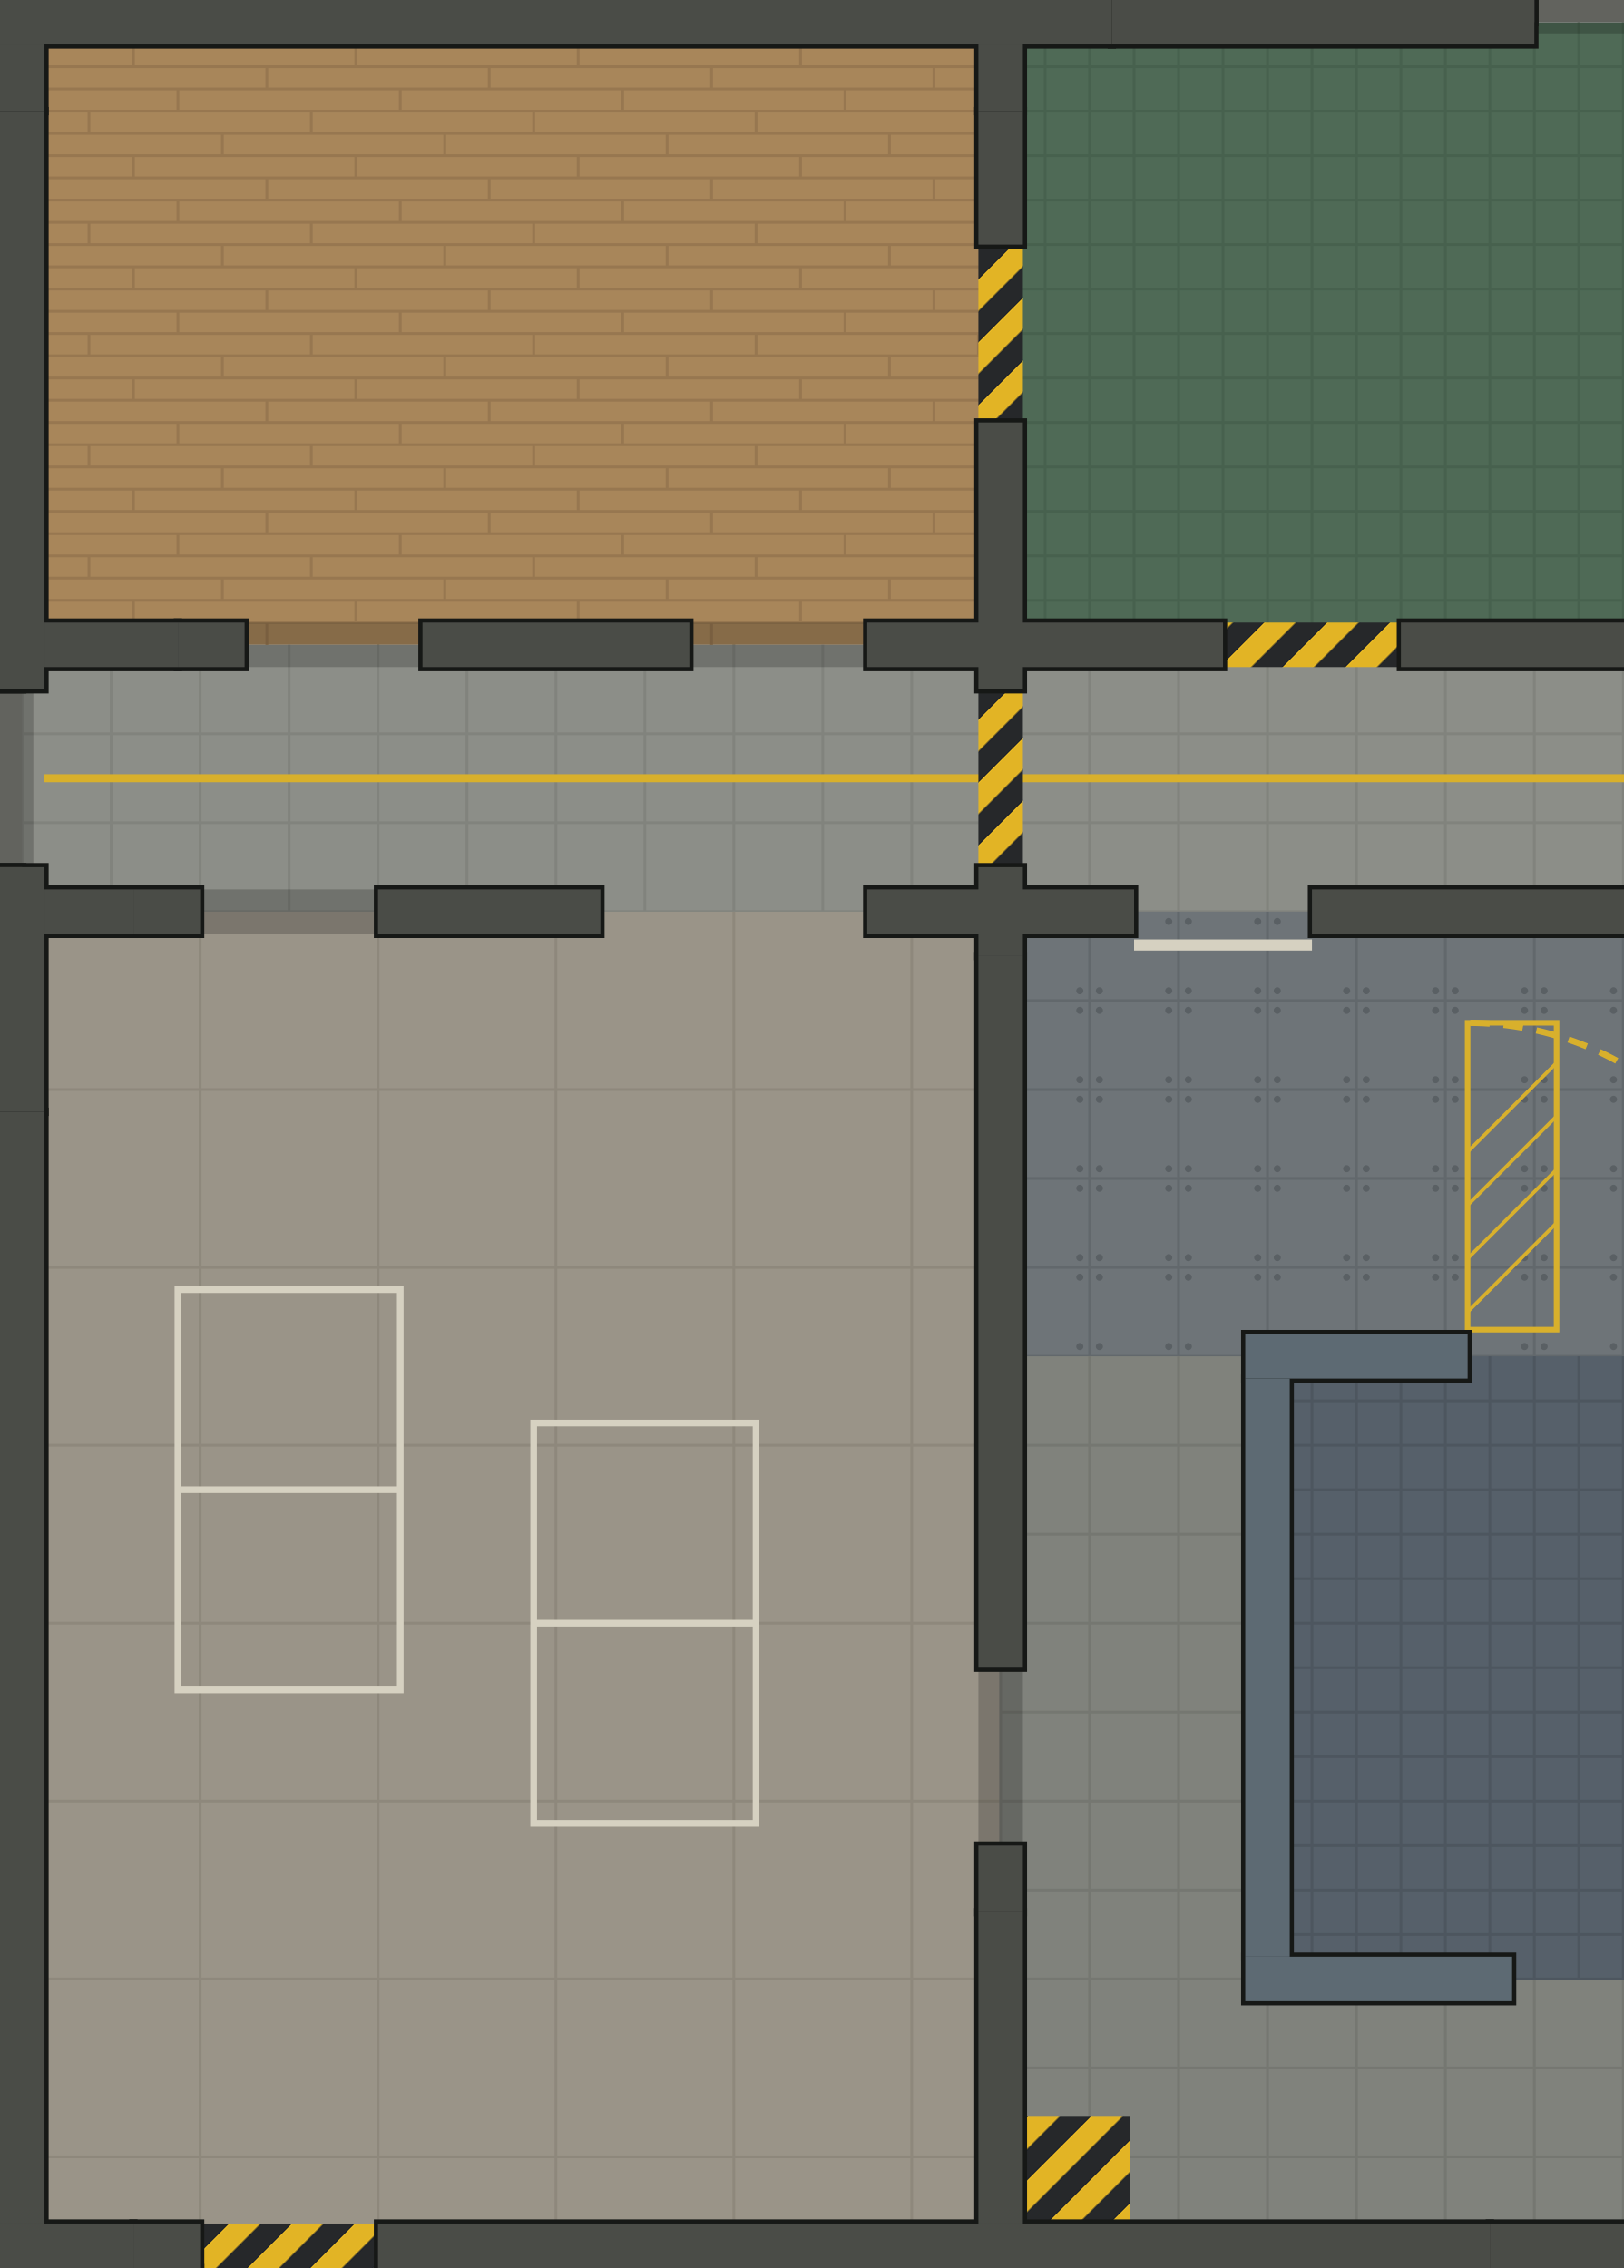
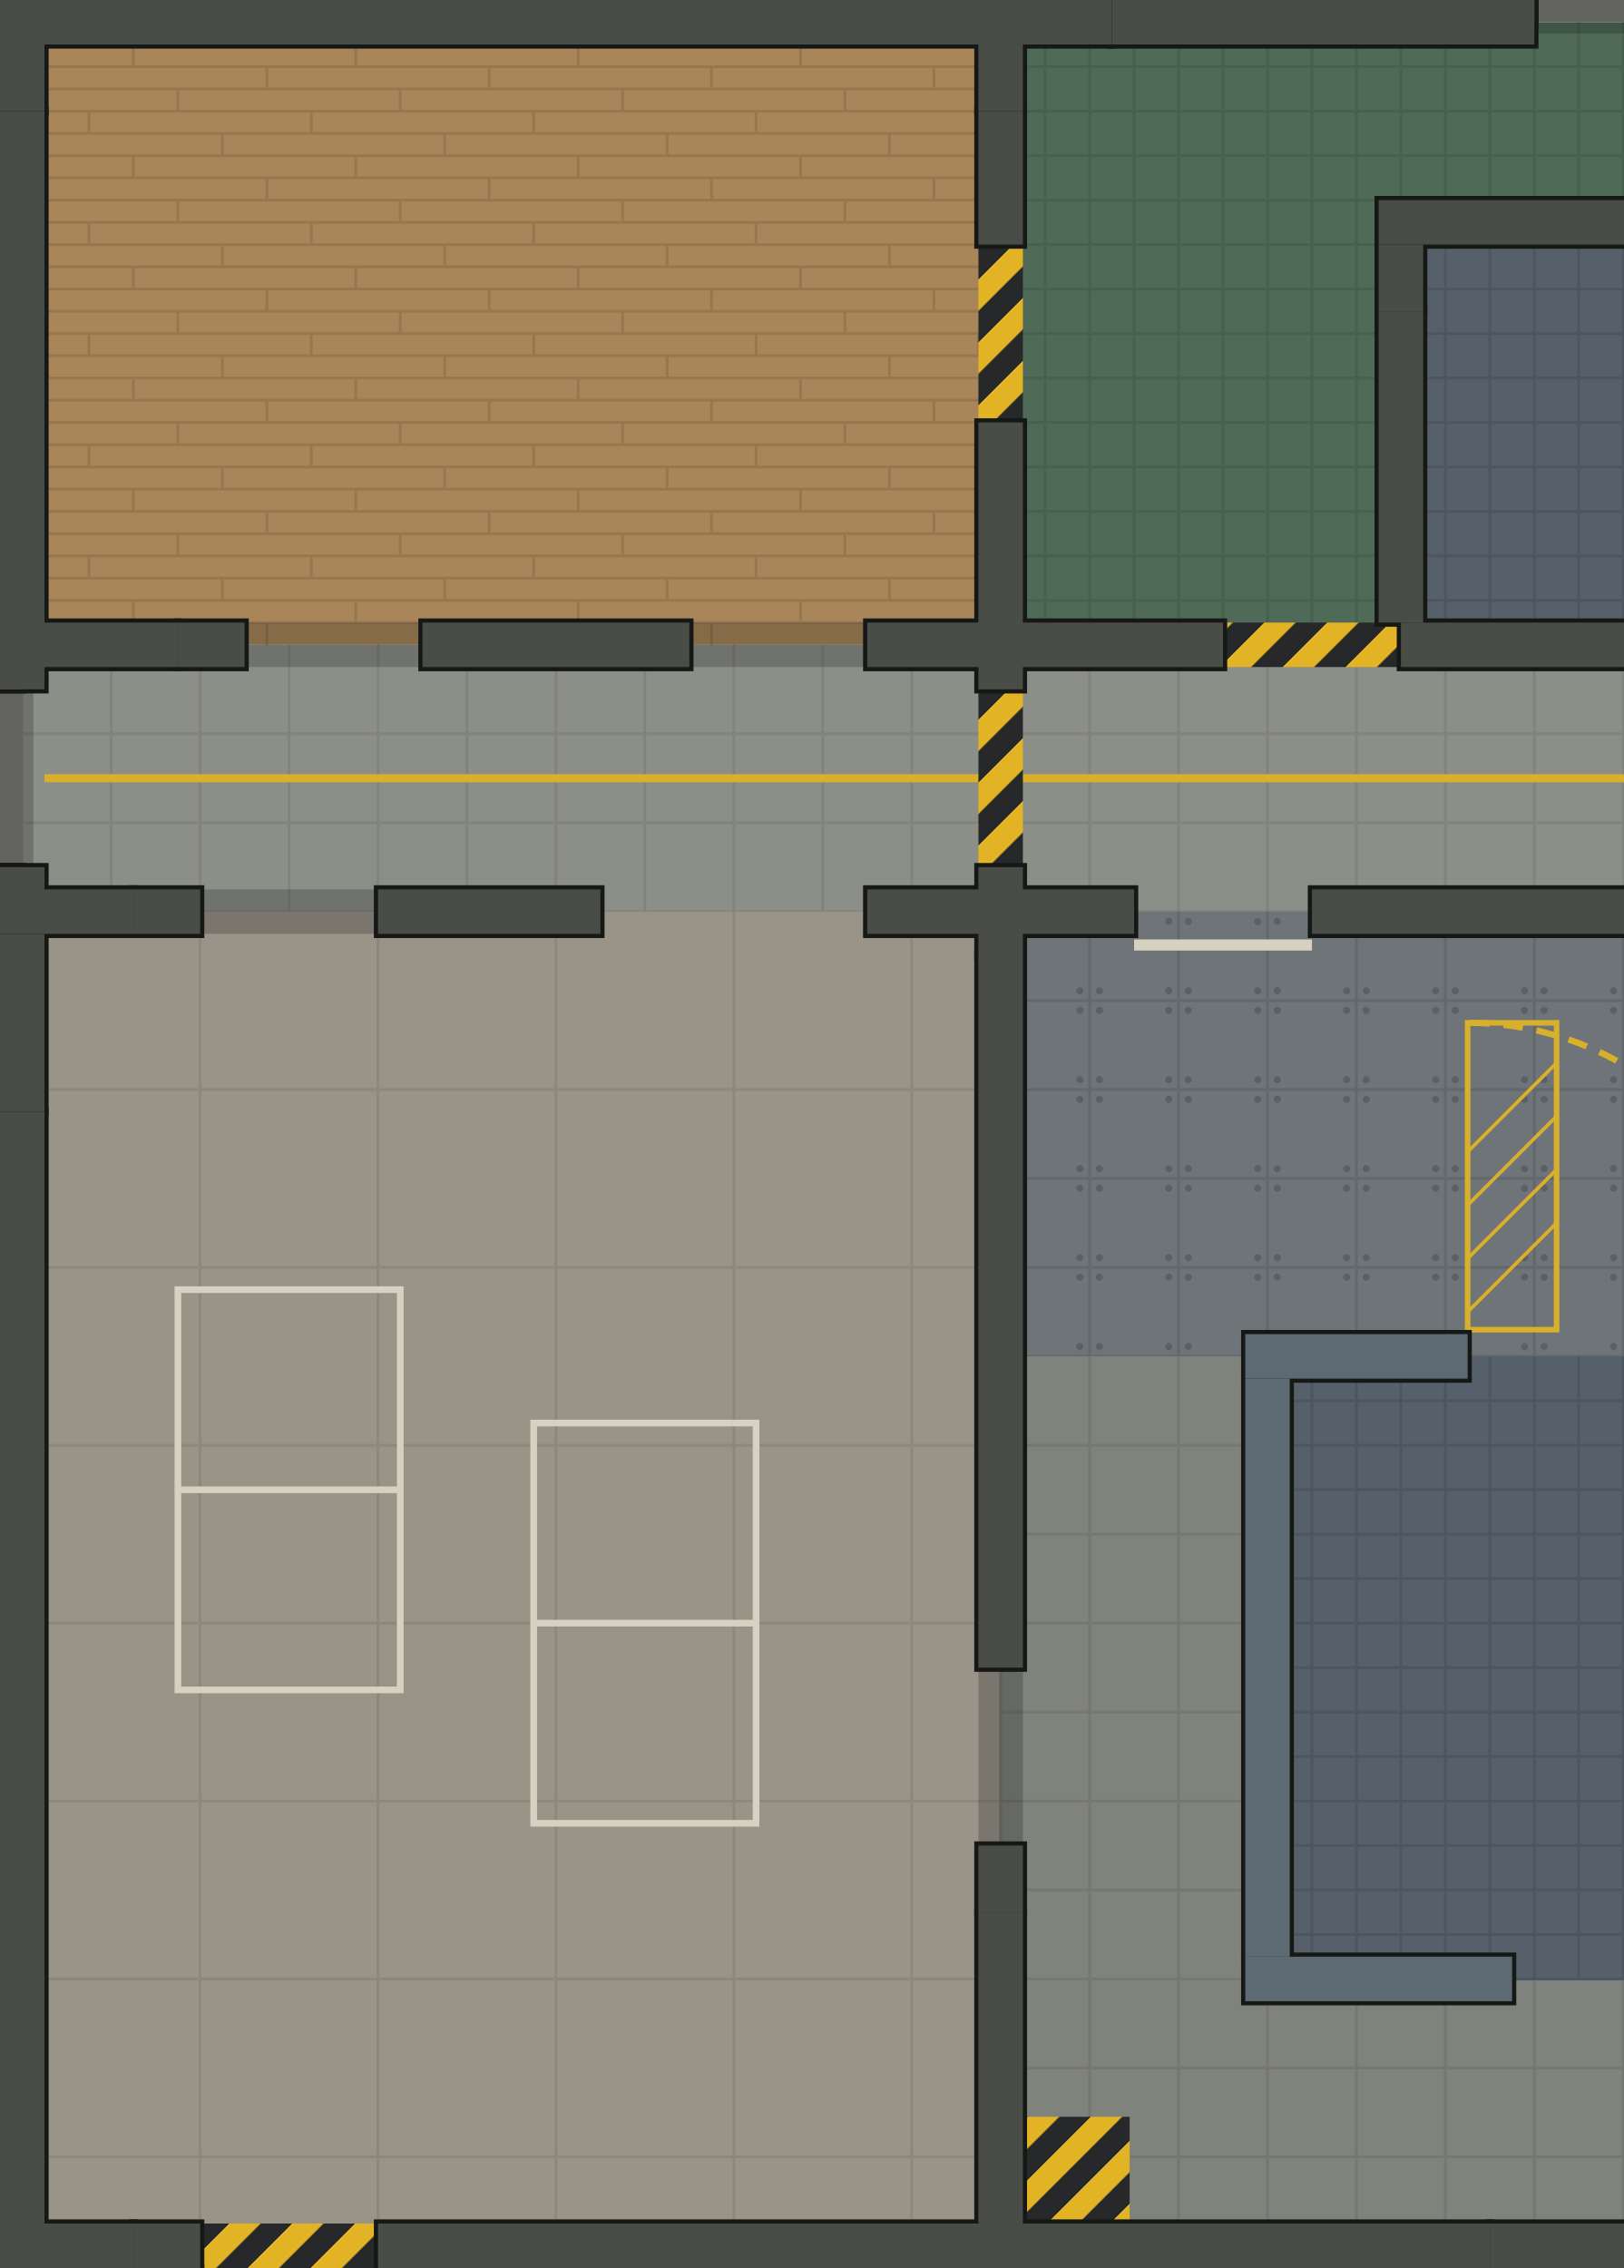
<svg xmlns="http://www.w3.org/2000/svg" width="1168" height="1632" viewBox="0 0 1168 1632">
  <rect x="128" y="1616" width="160" height="512" fill="#6c6a62" />
  <path d="M144 1616V2128M208 1616V2128M272 1616V2128M128 2128H288M128 2064H288M128 2000H288M128 1936H288M128 1872H288M128 1808H288M128 1744H288M128 1680H288" stroke="#625f58" stroke-width="2" fill="none" />
  <rect x="16" y="16" width="704" height="448" fill="#a8865a" />
  <path d="M16 16V464M144 16V464M272 16V464M400 16V464M528 16V464M656 16V464M16 400H720M16 272H720M16 144H720" stroke="#a8865a" stroke-width="2" fill="none" />
  <rect x="16" y="464" width="2304" height="192" fill="#8c8e88" />
  <path d="M16 464V656M80 464V656M144 464V656M208 464V656M272 464V656M336 464V656M400 464V656M464 464V656M528 464V656M592 464V656M656 464V656M720 464V656M784 464V656M848 464V656M912 464V656M976 464V656M1040 464V656M1104 464V656M1168 464V656M1232 464V656M1296 464V656M1360 464V656M1424 464V656M1488 464V656M1552 464V656M1616 464V656M1680 464V656M1744 464V656M1808 464V656M1872 464V656M1936 464V656M2000 464V656M2064 464V656M2128 464V656M2192 464V656M2256 464V656M16 656H2320M16 592H2320M16 528H2320" stroke="#81837d" stroke-width="2" fill="none" />
  <rect x="16" y="656" width="704" height="960" fill="#9a9488" />
  <path d="M16 656V1616M144 656V1616M272 656V1616M400 656V1616M528 656V1616M656 656V1616M16 1552H720M16 1424H720M16 1296H720M16 1168H720M16 1040H720M16 912H720M16 784H720" stroke="#8e887c" stroke-width="2" fill="none" />
  <rect x="720" y="656" width="896" height="320" fill="#6e7478" />
  <path d="M720 656V976M784 656V976M848 656V976M912 656V976M976 656V976M1040 656V976M1104 656V976M1168 656V976M1232 656V976M1296 656V976M1360 656V976M1424 656V976M1488 656V976M1552 656V976M720 976H1616M720 912H1616M720 848H1616M720 784H1616M720 720H1616" stroke="#62686c" stroke-width="2" fill="none" />
  <rect x="720" y="976" width="192" height="640" fill="#80827c" />
  <path d="M720 976V1616M784 976V1616M848 976V1616M720 1616H912M720 1552H912M720 1488H912M720 1424H912M720 1360H912M720 1296H912M720 1232H912M720 1168H912M720 1104H912M720 1040H912" stroke="#757771" stroke-width="2" fill="none" />
  <rect x="912" y="1424" width="512" height="192" fill="#80827c" />
  <path d="M912 1424V1616M976 1424V1616M1040 1424V1616M1104 1424V1616M1168 1424V1616M1232 1424V1616M1296 1424V1616M1360 1424V1616M912 1616H1424M912 1552H1424M912 1488H1424" stroke="#757771" stroke-width="2" fill="none" />
  <rect x="720" y="16" width="896" height="448" fill="#4f6a56" />
  <path d="M720 16V464M752 16V464M784 16V464M816 16V464M848 16V464M880 16V464M912 16V464M944 16V464M976 16V464M1008 16V464M1040 16V464M1072 16V464M1104 16V464M1136 16V464M1168 16V464M1200 16V464M1232 16V464M1264 16V464M1296 16V464M1328 16V464M1360 16V464M1392 16V464M1424 16V464M1456 16V464M1488 16V464M1520 16V464M1552 16V464M1584 16V464M720 464H1616M720 432H1616M720 400H1616M720 368H1616M720 336H1616M720 304H1616M720 272H1616M720 240H1616M720 208H1616M720 176H1616M720 144H1616M720 112H1616M720 80H1616M720 48H1616" stroke="#47614e" stroke-width="2" fill="none" />
+   <rect x="1008" y="160" width="320" height="304" fill="#56606a" />
+   <path d="M1008 160V464M1040 160V464M1072 160V464M1104 160V464M1136 160V464M1168 160V464M1200 160V464M1232 160V464M1264 160V464M1296 160V464M1008 464H1328M1008 432H1328M1008 400H1328M1008 368H1328M1008 336H1328M1008 304H1328M1008 272H1328M1008 240H1328M1008 208H1328M1008 176H1328" stroke="#4d565f" stroke-width="2" fill="none" />
  <rect x="912" y="976" width="512" height="448" fill="#56606a" />
  <path d="M912 976V1424M944 976V1424M976 976V1424M1008 976V1424M1040 976V1424M1072 976V1424M1104 976V1424M1136 976V1424M1168 976V1424M1200 976V1424M1232 976V1424M1264 976V1424M1296 976V1424M1328 976V1424M1360 976V1424M1392 976V1424M912 1424H1424M912 1392H1424M912 1360H1424M912 1328H1424M912 1296H1424M912 1264H1424M912 1232H1424M912 1200H1424M912 1168H1424M912 1136H1424M912 1104H1424M912 1072H1424M912 1040H1424M912 1008H1424" stroke="#4d565f" stroke-width="2" fill="none" />
  <path d="M32 464L32 448M192 464L192 448M352 464L352 448M512 464L512 448M672 464L672 448M16 448L720 448M96 448L96 432M256 448L256 432M416 448L416 432M576 448L576 432M16 432L720 432M160 432L160 416M320 432L320 416M480 432L480 416M640 432L640 416M16 416L720 416M64 416L64 400M224 416L224 400M384 416L384 400M544 416L544 400M704 416L704 400M16 400L720 400M128 400L128 384M288 400L288 384M448 400L448 384M608 400L608 384M16 384L720 384M32 384L32 368M192 384L192 368M352 384L352 368M512 384L512 368M672 384L672 368M16 368L720 368M96 368L96 352M256 368L256 352M416 368L416 352M576 368L576 352M16 352L720 352M160 352L160 336M320 352L320 336M480 352L480 336M640 352L640 336M16 336L720 336M64 336L64 320M224 336L224 320M384 336L384 320M544 336L544 320M704 336L704 320M16 320L720 320M128 320L128 304M288 320L288 304M448 320L448 304M608 320L608 304M16 304L720 304M32 304L32 288M192 304L192 288M352 304L352 288M512 304L512 288M672 304L672 288M16 288L720 288M96 288L96 272M256 288L256 272M416 288L416 272M576 288L576 272M16 272L720 272M160 272L160 256M320 272L320 256M480 272L480 256M640 272L640 256M16 256L720 256M64 256L64 240M224 256L224 240M384 256L384 240M544 256L544 240M704 256L704 240M16 240L720 240M128 240L128 224M288 240L288 224M448 240L448 224M608 240L608 224M16 224L720 224M32 224L32 208M192 224L192 208M352 224L352 208M512 224L512 208M672 224L672 208M16 208L720 208M96 208L96 192M256 208L256 192M416 208L416 192M576 208L576 192M16 192L720 192M160 192L160 176M320 192L320 176M480 192L480 176M640 192L640 176M16 176L720 176M64 176L64 160M224 176L224 160M384 176L384 160M544 176L544 160M704 176L704 160M16 160L720 160M128 160L128 144M288 160L288 144M448 160L448 144M608 160L608 144M16 144L720 144M32 144L32 128M192 144L192 128M352 144L352 128M512 144L512 128M672 144L672 128M16 128L720 128M96 128L96 112M256 128L256 112M416 128L416 112M576 128L576 112M16 112L720 112M160 112L160 96M320 112L320 96M480 112L480 96M640 112L640 96M16 96L720 96M64 96L64 80M224 96L224 80M384 96L384 80M544 96L544 80M704 96L704 80M16 80L720 80M128 80L128 64M288 80L288 64M448 80L448 64M608 80L608 64M16 64L720 64M32 64L32 48M192 64L192 48M352 64L352 48M512 64L512 48M672 64L672 48M16 48L720 48M96 48L96 32M256 48L256 32M416 48L416 32M576 48L576 32M16 32L720 32M160 32L160 16M320 32L320 16M480 32L480 16M640 32L640 16" fill="none" stroke="#977750" stroke-width="2" />
  <path d="M32 560L2304 560" fill="none" stroke="#d8b02c" stroke-width="5.76" />
  <path d="M128 1216L288 1216M288 1216L288 928M288 928L128 928M128 928L128 1216M128 1072L288 1072" fill="none" stroke="#d6d1c1" stroke-width="4.8" stroke-linecap="square" />
  <path d="M384 1312L544 1312M544 1312L544 1024M544 1024L384 1024M384 1024L384 1312M384 1168L544 1168" fill="none" stroke="#d6d1c1" stroke-width="4.8" stroke-linecap="square" />
  <circle cx="727.04" cy="968.96" r="2.56" fill="#5a6064" />
  <circle cx="776.96" cy="968.96" r="2.56" fill="#5a6064" />
  <circle cx="727.04" cy="919.04" r="2.56" fill="#5a6064" />
  <circle cx="776.96" cy="919.04" r="2.56" fill="#5a6064" />
  <circle cx="727.04" cy="904.96" r="2.56" fill="#5a6064" />
  <circle cx="776.96" cy="904.96" r="2.56" fill="#5a6064" />
  <circle cx="727.04" cy="855.04" r="2.56" fill="#5a6064" />
  <circle cx="776.96" cy="855.04" r="2.56" fill="#5a6064" />
  <circle cx="727.04" cy="840.96" r="2.56" fill="#5a6064" />
  <circle cx="776.96" cy="840.96" r="2.56" fill="#5a6064" />
  <circle cx="727.04" cy="791.04" r="2.56" fill="#5a6064" />
  <circle cx="776.96" cy="791.04" r="2.56" fill="#5a6064" />
  <circle cx="727.04" cy="776.96" r="2.56" fill="#5a6064" />
  <circle cx="776.96" cy="776.96" r="2.56" fill="#5a6064" />
  <circle cx="727.04" cy="727.04" r="2.56" fill="#5a6064" />
  <circle cx="776.96" cy="727.04" r="2.56" fill="#5a6064" />
  <circle cx="727.04" cy="712.96" r="2.56" fill="#5a6064" />
  <circle cx="776.96" cy="712.96" r="2.56" fill="#5a6064" />
  <circle cx="727.04" cy="663.04" r="2.56" fill="#5a6064" />
  <circle cx="776.96" cy="663.04" r="2.56" fill="#5a6064" />
  <circle cx="791.04" cy="968.96" r="2.56" fill="#5a6064" />
  <circle cx="840.96" cy="968.96" r="2.56" fill="#5a6064" />
  <circle cx="791.04" cy="919.04" r="2.56" fill="#5a6064" />
  <circle cx="840.96" cy="919.04" r="2.56" fill="#5a6064" />
  <circle cx="791.04" cy="904.96" r="2.56" fill="#5a6064" />
  <circle cx="840.96" cy="904.96" r="2.56" fill="#5a6064" />
  <circle cx="791.04" cy="855.04" r="2.56" fill="#5a6064" />
  <circle cx="840.96" cy="855.04" r="2.56" fill="#5a6064" />
  <circle cx="791.04" cy="840.96" r="2.56" fill="#5a6064" />
  <circle cx="840.96" cy="840.96" r="2.56" fill="#5a6064" />
  <circle cx="791.04" cy="791.04" r="2.56" fill="#5a6064" />
  <circle cx="840.96" cy="791.04" r="2.56" fill="#5a6064" />
  <circle cx="791.04" cy="776.96" r="2.56" fill="#5a6064" />
  <circle cx="840.96" cy="776.96" r="2.56" fill="#5a6064" />
  <circle cx="791.04" cy="727.04" r="2.56" fill="#5a6064" />
  <circle cx="840.96" cy="727.04" r="2.56" fill="#5a6064" />
  <circle cx="791.04" cy="712.96" r="2.56" fill="#5a6064" />
  <circle cx="840.96" cy="712.96" r="2.56" fill="#5a6064" />
  <circle cx="791.04" cy="663.04" r="2.56" fill="#5a6064" />
  <circle cx="840.96" cy="663.04" r="2.56" fill="#5a6064" />
  <circle cx="855.04" cy="968.96" r="2.56" fill="#5a6064" />
  <circle cx="904.96" cy="968.96" r="2.56" fill="#5a6064" />
  <circle cx="855.04" cy="919.04" r="2.56" fill="#5a6064" />
  <circle cx="904.96" cy="919.04" r="2.56" fill="#5a6064" />
  <circle cx="855.04" cy="904.96" r="2.56" fill="#5a6064" />
  <circle cx="904.96" cy="904.96" r="2.56" fill="#5a6064" />
  <circle cx="855.04" cy="855.04" r="2.56" fill="#5a6064" />
  <circle cx="904.96" cy="855.04" r="2.56" fill="#5a6064" />
  <circle cx="855.04" cy="840.96" r="2.56" fill="#5a6064" />
  <circle cx="904.96" cy="840.96" r="2.56" fill="#5a6064" />
  <circle cx="855.04" cy="791.04" r="2.56" fill="#5a6064" />
  <circle cx="904.96" cy="791.04" r="2.56" fill="#5a6064" />
  <circle cx="855.04" cy="776.96" r="2.56" fill="#5a6064" />
  <circle cx="904.96" cy="776.96" r="2.56" fill="#5a6064" />
  <circle cx="855.04" cy="727.04" r="2.56" fill="#5a6064" />
  <circle cx="904.96" cy="727.04" r="2.56" fill="#5a6064" />
  <circle cx="855.04" cy="712.96" r="2.56" fill="#5a6064" />
  <circle cx="904.96" cy="712.96" r="2.56" fill="#5a6064" />
  <circle cx="855.04" cy="663.04" r="2.56" fill="#5a6064" />
  <circle cx="904.96" cy="663.04" r="2.56" fill="#5a6064" />
  <circle cx="919.04" cy="968.96" r="2.56" fill="#5a6064" />
  <circle cx="968.96" cy="968.96" r="2.56" fill="#5a6064" />
  <circle cx="919.04" cy="919.04" r="2.56" fill="#5a6064" />
  <circle cx="968.96" cy="919.04" r="2.56" fill="#5a6064" />
  <circle cx="919.04" cy="904.96" r="2.56" fill="#5a6064" />
  <circle cx="968.96" cy="904.96" r="2.56" fill="#5a6064" />
  <circle cx="919.04" cy="855.04" r="2.56" fill="#5a6064" />
  <circle cx="968.96" cy="855.04" r="2.56" fill="#5a6064" />
  <circle cx="919.04" cy="840.96" r="2.56" fill="#5a6064" />
  <circle cx="968.96" cy="840.96" r="2.56" fill="#5a6064" />
  <circle cx="919.04" cy="791.04" r="2.56" fill="#5a6064" />
  <circle cx="968.96" cy="791.04" r="2.56" fill="#5a6064" />
  <circle cx="919.04" cy="776.96" r="2.56" fill="#5a6064" />
  <circle cx="968.96" cy="776.96" r="2.56" fill="#5a6064" />
  <circle cx="919.04" cy="727.04" r="2.56" fill="#5a6064" />
  <circle cx="968.96" cy="727.04" r="2.56" fill="#5a6064" />
  <circle cx="919.04" cy="712.96" r="2.56" fill="#5a6064" />
  <circle cx="968.96" cy="712.96" r="2.56" fill="#5a6064" />
  <circle cx="919.04" cy="663.04" r="2.56" fill="#5a6064" />
  <circle cx="968.96" cy="663.04" r="2.56" fill="#5a6064" />
  <circle cx="983.04" cy="968.96" r="2.56" fill="#5a6064" />
  <circle cx="1032.96" cy="968.96" r="2.56" fill="#5a6064" />
  <circle cx="983.04" cy="919.04" r="2.56" fill="#5a6064" />
  <circle cx="1032.96" cy="919.04" r="2.56" fill="#5a6064" />
  <circle cx="983.04" cy="904.96" r="2.56" fill="#5a6064" />
  <circle cx="1032.96" cy="904.96" r="2.56" fill="#5a6064" />
  <circle cx="983.04" cy="855.04" r="2.56" fill="#5a6064" />
  <circle cx="1032.96" cy="855.04" r="2.56" fill="#5a6064" />
  <circle cx="983.04" cy="840.96" r="2.56" fill="#5a6064" />
  <circle cx="1032.96" cy="840.96" r="2.56" fill="#5a6064" />
  <circle cx="983.04" cy="791.04" r="2.56" fill="#5a6064" />
  <circle cx="1032.96" cy="791.04" r="2.56" fill="#5a6064" />
  <circle cx="983.04" cy="776.96" r="2.56" fill="#5a6064" />
  <circle cx="1032.96" cy="776.96" r="2.56" fill="#5a6064" />
  <circle cx="983.04" cy="727.04" r="2.56" fill="#5a6064" />
  <circle cx="1032.96" cy="727.04" r="2.56" fill="#5a6064" />
  <circle cx="983.04" cy="712.96" r="2.56" fill="#5a6064" />
  <circle cx="1032.96" cy="712.96" r="2.56" fill="#5a6064" />
  <circle cx="983.04" cy="663.04" r="2.56" fill="#5a6064" />
  <circle cx="1032.96" cy="663.04" r="2.56" fill="#5a6064" />
  <circle cx="1047.04" cy="968.96" r="2.56" fill="#5a6064" />
  <circle cx="1096.96" cy="968.96" r="2.56" fill="#5a6064" />
  <circle cx="1047.04" cy="919.04" r="2.56" fill="#5a6064" />
  <circle cx="1096.96" cy="919.04" r="2.56" fill="#5a6064" />
  <circle cx="1047.04" cy="904.96" r="2.56" fill="#5a6064" />
  <circle cx="1096.96" cy="904.96" r="2.56" fill="#5a6064" />
  <circle cx="1047.04" cy="855.04" r="2.56" fill="#5a6064" />
  <circle cx="1096.96" cy="855.04" r="2.56" fill="#5a6064" />
  <circle cx="1047.04" cy="840.96" r="2.56" fill="#5a6064" />
  <circle cx="1096.96" cy="840.96" r="2.56" fill="#5a6064" />
  <circle cx="1047.04" cy="791.04" r="2.56" fill="#5a6064" />
  <circle cx="1096.96" cy="791.04" r="2.56" fill="#5a6064" />
  <circle cx="1047.04" cy="776.96" r="2.56" fill="#5a6064" />
  <circle cx="1096.96" cy="776.96" r="2.56" fill="#5a6064" />
  <circle cx="1047.04" cy="727.04" r="2.56" fill="#5a6064" />
  <circle cx="1096.96" cy="727.04" r="2.56" fill="#5a6064" />
  <circle cx="1047.04" cy="712.96" r="2.56" fill="#5a6064" />
  <circle cx="1096.96" cy="712.96" r="2.56" fill="#5a6064" />
  <circle cx="1047.04" cy="663.04" r="2.56" fill="#5a6064" />
  <circle cx="1096.96" cy="663.04" r="2.56" fill="#5a6064" />
  <circle cx="1111.04" cy="968.96" r="2.56" fill="#5a6064" />
  <circle cx="1160.96" cy="968.96" r="2.56" fill="#5a6064" />
  <circle cx="1111.04" cy="919.04" r="2.56" fill="#5a6064" />
  <circle cx="1160.96" cy="919.04" r="2.56" fill="#5a6064" />
  <circle cx="1111.04" cy="904.96" r="2.56" fill="#5a6064" />
  <circle cx="1160.96" cy="904.96" r="2.56" fill="#5a6064" />
  <circle cx="1111.04" cy="855.04" r="2.56" fill="#5a6064" />
  <circle cx="1160.96" cy="855.04" r="2.56" fill="#5a6064" />
  <circle cx="1111.04" cy="840.96" r="2.56" fill="#5a6064" />
  <circle cx="1160.96" cy="840.96" r="2.56" fill="#5a6064" />
  <circle cx="1111.04" cy="791.04" r="2.56" fill="#5a6064" />
  <circle cx="1160.96" cy="791.04" r="2.56" fill="#5a6064" />
  <circle cx="1111.04" cy="776.96" r="2.56" fill="#5a6064" />
  <circle cx="1160.96" cy="776.96" r="2.56" fill="#5a6064" />
  <circle cx="1111.04" cy="727.04" r="2.56" fill="#5a6064" />
  <circle cx="1160.96" cy="727.04" r="2.56" fill="#5a6064" />
  <circle cx="1111.04" cy="712.96" r="2.56" fill="#5a6064" />
  <circle cx="1160.96" cy="712.96" r="2.56" fill="#5a6064" />
  <circle cx="1111.04" cy="663.04" r="2.56" fill="#5a6064" />
  <circle cx="1160.96" cy="663.04" r="2.56" fill="#5a6064" />
  <circle cx="1175.04" cy="968.96" r="2.56" fill="#5a6064" />
  <circle cx="1224.96" cy="968.96" r="2.56" fill="#5a6064" />
  <circle cx="1175.04" cy="919.04" r="2.56" fill="#5a6064" />
  <circle cx="1224.96" cy="919.04" r="2.56" fill="#5a6064" />
  <circle cx="1175.04" cy="904.96" r="2.56" fill="#5a6064" />
  <circle cx="1224.96" cy="904.96" r="2.56" fill="#5a6064" />
  <circle cx="1175.04" cy="855.04" r="2.56" fill="#5a6064" />
  <circle cx="1224.96" cy="855.04" r="2.56" fill="#5a6064" />
  <circle cx="1175.04" cy="840.96" r="2.56" fill="#5a6064" />
  <circle cx="1224.96" cy="840.96" r="2.56" fill="#5a6064" />
  <circle cx="1175.04" cy="791.04" r="2.56" fill="#5a6064" />
  <circle cx="1224.96" cy="791.04" r="2.56" fill="#5a6064" />
  <circle cx="1175.04" cy="776.96" r="2.56" fill="#5a6064" />
  <circle cx="1224.96" cy="776.96" r="2.56" fill="#5a6064" />
  <circle cx="1175.04" cy="727.04" r="2.56" fill="#5a6064" />
  <circle cx="1224.96" cy="727.04" r="2.56" fill="#5a6064" />
  <circle cx="1175.04" cy="712.96" r="2.56" fill="#5a6064" />
  <circle cx="1224.96" cy="712.96" r="2.56" fill="#5a6064" />
  <circle cx="1175.04" cy="663.04" r="2.56" fill="#5a6064" />
  <circle cx="1224.96" cy="663.04" r="2.56" fill="#5a6064" />
  <circle cx="1239.04" cy="968.96" r="2.56" fill="#5a6064" />
  <circle cx="1288.96" cy="968.96" r="2.56" fill="#5a6064" />
  <circle cx="1239.04" cy="919.04" r="2.56" fill="#5a6064" />
  <circle cx="1288.96" cy="919.04" r="2.56" fill="#5a6064" />
  <circle cx="1239.04" cy="904.96" r="2.56" fill="#5a6064" />
  <circle cx="1288.96" cy="904.96" r="2.56" fill="#5a6064" />
  <circle cx="1239.04" cy="855.04" r="2.56" fill="#5a6064" />
  <circle cx="1288.96" cy="855.04" r="2.56" fill="#5a6064" />
  <circle cx="1239.04" cy="840.96" r="2.56" fill="#5a6064" />
  <circle cx="1288.96" cy="840.96" r="2.56" fill="#5a6064" />
  <circle cx="1239.04" cy="791.04" r="2.56" fill="#5a6064" />
  <circle cx="1288.96" cy="791.04" r="2.56" fill="#5a6064" />
  <circle cx="1239.04" cy="776.96" r="2.56" fill="#5a6064" />
  <circle cx="1288.96" cy="776.96" r="2.56" fill="#5a6064" />
  <circle cx="1239.04" cy="727.04" r="2.56" fill="#5a6064" />
  <circle cx="1288.96" cy="727.04" r="2.56" fill="#5a6064" />
  <circle cx="1239.04" cy="712.96" r="2.56" fill="#5a6064" />
  <circle cx="1288.96" cy="712.96" r="2.56" fill="#5a6064" />
  <circle cx="1239.04" cy="663.04" r="2.56" fill="#5a6064" />
  <circle cx="1288.96" cy="663.04" r="2.56" fill="#5a6064" />
  <circle cx="1303.04" cy="968.96" r="2.56" fill="#5a6064" />
  <circle cx="1352.96" cy="968.96" r="2.56" fill="#5a6064" />
  <circle cx="1303.04" cy="919.04" r="2.56" fill="#5a6064" />
  <circle cx="1352.96" cy="919.04" r="2.56" fill="#5a6064" />
  <circle cx="1303.04" cy="904.96" r="2.56" fill="#5a6064" />
  <circle cx="1352.96" cy="904.96" r="2.56" fill="#5a6064" />
  <circle cx="1303.04" cy="855.04" r="2.56" fill="#5a6064" />
  <circle cx="1352.96" cy="855.04" r="2.56" fill="#5a6064" />
  <circle cx="1303.04" cy="840.96" r="2.56" fill="#5a6064" />
  <circle cx="1352.96" cy="840.96" r="2.56" fill="#5a6064" />
  <circle cx="1303.04" cy="791.04" r="2.56" fill="#5a6064" />
  <circle cx="1352.96" cy="791.04" r="2.56" fill="#5a6064" />
  <circle cx="1303.04" cy="776.96" r="2.56" fill="#5a6064" />
  <circle cx="1352.96" cy="776.96" r="2.56" fill="#5a6064" />
  <circle cx="1303.04" cy="727.04" r="2.56" fill="#5a6064" />
  <circle cx="1352.96" cy="727.04" r="2.56" fill="#5a6064" />
  <circle cx="1303.04" cy="712.96" r="2.56" fill="#5a6064" />
  <circle cx="1352.96" cy="712.96" r="2.56" fill="#5a6064" />
  <circle cx="1303.04" cy="663.04" r="2.56" fill="#5a6064" />
  <circle cx="1352.96" cy="663.04" r="2.56" fill="#5a6064" />
  <circle cx="1367.04" cy="968.96" r="2.56" fill="#5a6064" />
  <circle cx="1416.96" cy="968.96" r="2.56" fill="#5a6064" />
  <circle cx="1367.04" cy="919.04" r="2.56" fill="#5a6064" />
  <circle cx="1416.96" cy="919.04" r="2.56" fill="#5a6064" />
  <circle cx="1367.04" cy="904.96" r="2.56" fill="#5a6064" />
  <circle cx="1416.96" cy="904.96" r="2.56" fill="#5a6064" />
  <circle cx="1367.04" cy="855.04" r="2.56" fill="#5a6064" />
  <circle cx="1416.96" cy="855.04" r="2.56" fill="#5a6064" />
  <circle cx="1367.04" cy="840.96" r="2.56" fill="#5a6064" />
  <circle cx="1416.96" cy="840.96" r="2.56" fill="#5a6064" />
  <circle cx="1367.04" cy="791.04" r="2.56" fill="#5a6064" />
  <circle cx="1416.96" cy="791.04" r="2.56" fill="#5a6064" />
  <circle cx="1367.04" cy="776.96" r="2.56" fill="#5a6064" />
  <circle cx="1416.96" cy="776.96" r="2.56" fill="#5a6064" />
  <circle cx="1367.04" cy="727.04" r="2.56" fill="#5a6064" />
  <circle cx="1416.96" cy="727.04" r="2.56" fill="#5a6064" />
  <circle cx="1367.04" cy="712.96" r="2.56" fill="#5a6064" />
  <circle cx="1416.96" cy="712.96" r="2.56" fill="#5a6064" />
  <circle cx="1367.04" cy="663.04" r="2.56" fill="#5a6064" />
  <circle cx="1416.96" cy="663.04" r="2.56" fill="#5a6064" />
  <circle cx="1431.04" cy="968.96" r="2.56" fill="#5a6064" />
  <circle cx="1480.96" cy="968.96" r="2.56" fill="#5a6064" />
  <circle cx="1431.04" cy="919.04" r="2.56" fill="#5a6064" />
  <circle cx="1480.96" cy="919.04" r="2.56" fill="#5a6064" />
  <circle cx="1431.04" cy="904.96" r="2.56" fill="#5a6064" />
  <circle cx="1480.96" cy="904.96" r="2.56" fill="#5a6064" />
  <circle cx="1431.04" cy="855.04" r="2.56" fill="#5a6064" />
  <circle cx="1480.96" cy="855.04" r="2.56" fill="#5a6064" />
  <circle cx="1431.04" cy="840.96" r="2.56" fill="#5a6064" />
  <circle cx="1480.96" cy="840.96" r="2.56" fill="#5a6064" />
  <circle cx="1431.04" cy="791.04" r="2.56" fill="#5a6064" />
  <circle cx="1480.96" cy="791.04" r="2.56" fill="#5a6064" />
  <circle cx="1431.04" cy="776.96" r="2.56" fill="#5a6064" />
  <circle cx="1480.96" cy="776.96" r="2.56" fill="#5a6064" />
  <circle cx="1431.04" cy="727.04" r="2.56" fill="#5a6064" />
  <circle cx="1480.96" cy="727.04" r="2.56" fill="#5a6064" />
  <circle cx="1431.04" cy="712.96" r="2.56" fill="#5a6064" />
  <circle cx="1480.96" cy="712.96" r="2.56" fill="#5a6064" />
  <circle cx="1431.04" cy="663.04" r="2.56" fill="#5a6064" />
  <circle cx="1480.96" cy="663.04" r="2.56" fill="#5a6064" />
  <circle cx="1495.04" cy="968.96" r="2.56" fill="#5a6064" />
  <circle cx="1544.96" cy="968.96" r="2.56" fill="#5a6064" />
  <circle cx="1495.04" cy="919.04" r="2.56" fill="#5a6064" />
  <circle cx="1544.96" cy="919.04" r="2.56" fill="#5a6064" />
  <circle cx="1495.04" cy="904.96" r="2.56" fill="#5a6064" />
  <circle cx="1544.96" cy="904.96" r="2.56" fill="#5a6064" />
  <circle cx="1495.04" cy="855.04" r="2.56" fill="#5a6064" />
  <circle cx="1544.96" cy="855.04" r="2.56" fill="#5a6064" />
  <circle cx="1495.04" cy="840.96" r="2.56" fill="#5a6064" />
  <circle cx="1544.96" cy="840.96" r="2.56" fill="#5a6064" />
  <circle cx="1495.04" cy="791.04" r="2.56" fill="#5a6064" />
  <circle cx="1544.96" cy="791.04" r="2.56" fill="#5a6064" />
  <circle cx="1495.04" cy="776.96" r="2.56" fill="#5a6064" />
  <circle cx="1544.96" cy="776.96" r="2.56" fill="#5a6064" />
  <circle cx="1495.04" cy="727.04" r="2.56" fill="#5a6064" />
  <circle cx="1544.96" cy="727.04" r="2.56" fill="#5a6064" />
  <circle cx="1495.04" cy="712.96" r="2.56" fill="#5a6064" />
  <circle cx="1544.96" cy="712.96" r="2.56" fill="#5a6064" />
  <circle cx="1495.04" cy="663.04" r="2.56" fill="#5a6064" />
  <circle cx="1544.96" cy="663.04" r="2.56" fill="#5a6064" />
  <circle cx="1559.04" cy="968.96" r="2.56" fill="#5a6064" />
  <circle cx="1608.96" cy="968.96" r="2.56" fill="#5a6064" />
  <circle cx="1559.04" cy="919.04" r="2.56" fill="#5a6064" />
  <circle cx="1608.96" cy="919.04" r="2.56" fill="#5a6064" />
  <circle cx="1559.04" cy="904.96" r="2.56" fill="#5a6064" />
  <circle cx="1608.96" cy="904.96" r="2.56" fill="#5a6064" />
  <circle cx="1559.04" cy="855.04" r="2.56" fill="#5a6064" />
  <circle cx="1608.96" cy="855.04" r="2.56" fill="#5a6064" />
  <circle cx="1559.04" cy="840.96" r="2.56" fill="#5a6064" />
  <circle cx="1608.96" cy="840.96" r="2.56" fill="#5a6064" />
  <circle cx="1559.04" cy="791.04" r="2.56" fill="#5a6064" />
  <circle cx="1608.96" cy="791.04" r="2.56" fill="#5a6064" />
  <circle cx="1559.04" cy="776.96" r="2.56" fill="#5a6064" />
  <circle cx="1608.96" cy="776.96" r="2.56" fill="#5a6064" />
  <circle cx="1559.04" cy="727.04" r="2.56" fill="#5a6064" />
  <circle cx="1608.96" cy="727.04" r="2.56" fill="#5a6064" />
  <circle cx="1559.04" cy="712.96" r="2.56" fill="#5a6064" />
  <circle cx="1608.96" cy="712.96" r="2.56" fill="#5a6064" />
  <circle cx="1559.04" cy="663.04" r="2.56" fill="#5a6064" />
  <circle cx="1608.96" cy="663.04" r="2.56" fill="#5a6064" />
  <path d="M816 680L944 680M1392 680L1520 680" fill="none" stroke="#d6d1c1" stroke-width="8" />
  <path d="M1280 960A224 224 0 0 0 1056 736" fill="none" stroke="#d8b02c" stroke-width="4.48" stroke-dasharray="14 10" />
  <rect x="1056" y="736" width="64" height="220.8" fill="none" stroke="#d8b02c" stroke-width="4" />
  <path d="M1056 944L1120 880M1056 905.6L1120 841.6M1056 867.2L1120 803.2M1056 828.8L1120 764.8" fill="none" stroke="#d8b02c" stroke-width="2.56" />
  <defs>
    <pattern id="bunker-pad-0" patternUnits="userSpaceOnUse" width="32" height="32" patternTransform="rotate(45)">
      <rect width="32" height="32" fill="#26282a" />
      <rect width="16" height="32" fill="#e2b425" />
    </pattern>
  </defs>
  <rect x="723.2" y="1523.2" width="89.6" height="89.6" fill="url(#bunker-pad-0)" />
  <defs>
    <pattern id="bunker-pad-1" patternUnits="userSpaceOnUse" width="32" height="32" patternTransform="rotate(45)">
      <rect width="32" height="32" fill="#26282a" />
      <rect width="16" height="32" fill="#e2b425" />
    </pattern>
  </defs>
  <rect x="1523.2" y="1523.2" width="89.6" height="89.6" fill="url(#bunker-pad-1)" />
  <rect x="128" y="1707.2" width="160" height="9.6" fill="#55534c" />
  <rect x="128" y="1835.2" width="160" height="9.6" fill="#55534c" />
  <rect x="128" y="1963.2" width="160" height="9.6" fill="#55534c" />
  <rect x="1104" y="-16" width="128" height="32" fill="#7a7c76" />
  <rect x="1872" y="-16" width="128" height="32" fill="#7a7c76" />
  <rect x="-16" y="496" width="32" height="128" fill="#7a7c76" />
  <rect x="2320" y="976" width="16" height="288" fill="#5f6264" />
  <rect x="144" y="2096" width="128" height="32" fill="#7a7c76" />
  <rect x="1104" y="-8" width="128" height="32" fill="#00000033" />
  <rect x="-8" y="496" width="32" height="128" fill="#00000033" />
  <defs>
    <pattern id="door-hazard-2" patternUnits="userSpaceOnUse" width="32" height="32" patternTransform="rotate(45)">
      <rect width="32" height="32" fill="#26282a" />
      <rect width="16" height="32" fill="#e2b425" />
    </pattern>
  </defs>
  <rect x="144" y="1600" width="128" height="32" fill="url(#door-hazard-2)" />
  <rect x="176" y="448" width="128" height="32" fill="#00000033" />
  <rect x="496" y="448" width="128" height="32" fill="#00000033" />
  <rect x="144" y="640" width="128" height="32" fill="#00000033" />
  <defs>
    <pattern id="door-hazard-6" patternUnits="userSpaceOnUse" width="32" height="32" patternTransform="rotate(45)">
      <rect width="32" height="32" fill="#26282a" />
      <rect width="16" height="32" fill="#e2b425" />
    </pattern>
  </defs>
  <rect x="704" y="496" width="32" height="128" fill="url(#door-hazard-6)" />
  <rect x="704" y="1200" width="32" height="128" fill="#00000033" />
  <defs>
    <pattern id="door-hazard-8" patternUnits="userSpaceOnUse" width="32" height="32" patternTransform="rotate(45)">
      <rect width="32" height="32" fill="#26282a" />
      <rect width="16" height="32" fill="#e2b425" />
    </pattern>
  </defs>
  <rect x="880" y="448" width="128" height="32" fill="url(#door-hazard-8)" />
  <defs>
    <pattern id="door-hazard-9" patternUnits="userSpaceOnUse" width="32" height="32" patternTransform="rotate(45)">
      <rect width="32" height="32" fill="#26282a" />
      <rect width="16" height="32" fill="#e2b425" />
    </pattern>
  </defs>
  <rect x="704" y="176" width="32" height="128" fill="url(#door-hazard-9)" />
  <rect x="-3" y="-3" width="806" height="38" fill="#161816" />
  <rect x="797" y="-3" width="310" height="38" fill="#161816" />
  <rect x="-3" y="1597" width="102" height="38" fill="#161816" />
  <rect x="93" y="1597" width="54" height="38" fill="#161816" />
  <rect x="269" y="1597" width="806" height="38" fill="#161816" />
  <rect x="1069" y="1597" width="806" height="38" fill="#161816" />
  <rect x="-3" y="797" width="38" height="806" fill="#161816" />
  <rect x="-3" y="669" width="38" height="134" fill="#161816" />
  <rect x="-3" y="621" width="38" height="54" fill="#161816" />
  <rect x="-3" y="77" width="38" height="422" fill="#161816" />
  <rect x="-3" y="29" width="38" height="54" fill="#161816" />
  <rect x="29" y="445" width="102" height="38" fill="#161816" />
  <rect x="125" y="445" width="54" height="38" fill="#161816" />
  <rect x="301" y="445" width="198" height="38" fill="#161816" />
  <rect x="621" y="445" width="262" height="38" fill="#161816" />
  <rect x="1005" y="445" width="262" height="38" fill="#161816" />
  <rect x="29" y="637" width="70" height="38" fill="#161816" />
  <rect x="93" y="637" width="54" height="38" fill="#161816" />
  <rect x="269" y="637" width="166" height="38" fill="#161816" />
  <rect x="621" y="637" width="198" height="38" fill="#161816" />
  <rect x="941" y="637" width="454" height="38" fill="#161816" />
  <rect x="701" y="1373" width="38" height="230" fill="#161816" />
  <rect x="701" y="1325" width="38" height="54" fill="#161816" />
  <rect x="701" y="685" width="38" height="518" fill="#161816" />
  <rect x="701" y="621" width="38" height="70" fill="#161816" />
  <rect x="701" y="301" width="38" height="198" fill="#161816" />
  <rect x="701" y="77" width="38" height="102" fill="#161816" />
  <rect x="701" y="29" width="38" height="54" fill="#161816" />
  <rect x="1069" y="-211" width="38" height="230" fill="#161816" />
  <rect x="-211" y="621" width="230" height="38" fill="#161816" />
  <rect x="-211" y="461" width="230" height="38" fill="#161816" />
  <rect x="109" y="1629" width="38" height="342" fill="#161816" />
  <rect x="269" y="1629" width="38" height="342" fill="#161816" />
+   <rect x="989" y="141" width="358" height="38" fill="#161816" />
+   <rect x="989" y="221" width="38" height="230" fill="#161816" />
+   <rect x="989" y="173" width="38" height="54" fill="#161816" />
  <rect x="893" y="957" width="166" height="38" fill="#161816" />
  <rect x="893" y="1405" width="198" height="38" fill="#161816" />
  <rect x="893" y="989" width="38" height="422" fill="#161816" />
  <rect x="0" y="0" width="800" height="32" fill="#4a4c47" />
  <rect x="800" y="0" width="304" height="32" fill="#4a4c47" />
  <rect x="0" y="1600" width="96" height="32" fill="#4a4c47" />
  <rect x="96" y="1600" width="48" height="32" fill="#4a4c47" />
  <rect x="272" y="1600" width="800" height="32" fill="#4a4c47" />
  <rect x="1072" y="1600" width="800" height="32" fill="#4a4c47" />
  <rect x="0" y="800" width="32" height="800" fill="#4a4c47" />
  <rect x="0" y="672" width="32" height="128" fill="#4a4c47" />
  <rect x="0" y="624" width="32" height="48" fill="#4a4c47" />
  <rect x="0" y="80" width="32" height="416" fill="#4a4c47" />
  <rect x="0" y="32" width="32" height="48" fill="#4a4c47" />
  <rect x="32" y="448" width="96" height="32" fill="#4a4c47" />
  <rect x="128" y="448" width="48" height="32" fill="#4a4c47" />
  <rect x="304" y="448" width="192" height="32" fill="#4a4c47" />
  <rect x="624" y="448" width="256" height="32" fill="#4a4c47" />
  <rect x="1008" y="448" width="256" height="32" fill="#4a4c47" />
  <rect x="32" y="640" width="64" height="32" fill="#4a4c47" />
  <rect x="96" y="640" width="48" height="32" fill="#4a4c47" />
  <rect x="272" y="640" width="160" height="32" fill="#4a4c47" />
  <rect x="624" y="640" width="192" height="32" fill="#4a4c47" />
  <rect x="944" y="640" width="448" height="32" fill="#4a4c47" />
  <rect x="704" y="1376" width="32" height="224" fill="#4a4c47" />
  <rect x="704" y="1328" width="32" height="48" fill="#4a4c47" />
  <rect x="704" y="688" width="32" height="512" fill="#4a4c47" />
  <rect x="704" y="624" width="32" height="64" fill="#4a4c47" />
  <rect x="704" y="304" width="32" height="192" fill="#4a4c47" />
  <rect x="704" y="80" width="32" height="96" fill="#4a4c47" />
  <rect x="704" y="32" width="32" height="48" fill="#4a4c47" />
  <rect x="1072" y="-208" width="32" height="224" fill="#4a4c47" />
  <rect x="-208" y="624" width="224" height="32" fill="#4a4c47" />
  <rect x="-208" y="464" width="224" height="32" fill="#4a4c47" />
  <rect x="112" y="1632" width="32" height="336" fill="#4a4c47" />
  <rect x="272" y="1632" width="32" height="336" fill="#4a4c47" />
+   <rect x="992" y="144" width="352" height="32" fill="#4a4c47" />
+   <rect x="992" y="224" width="32" height="224" fill="#4a4c47" />
+   <rect x="992" y="176" width="32" height="48" fill="#4a4c47" />
  <rect x="896" y="960" width="160" height="32" fill="#5d6a73" />
  <rect x="896" y="1408" width="192" height="32" fill="#5d6a73" />
  <rect x="896" y="992" width="32" height="416" fill="#5d6a73" />
</svg>
